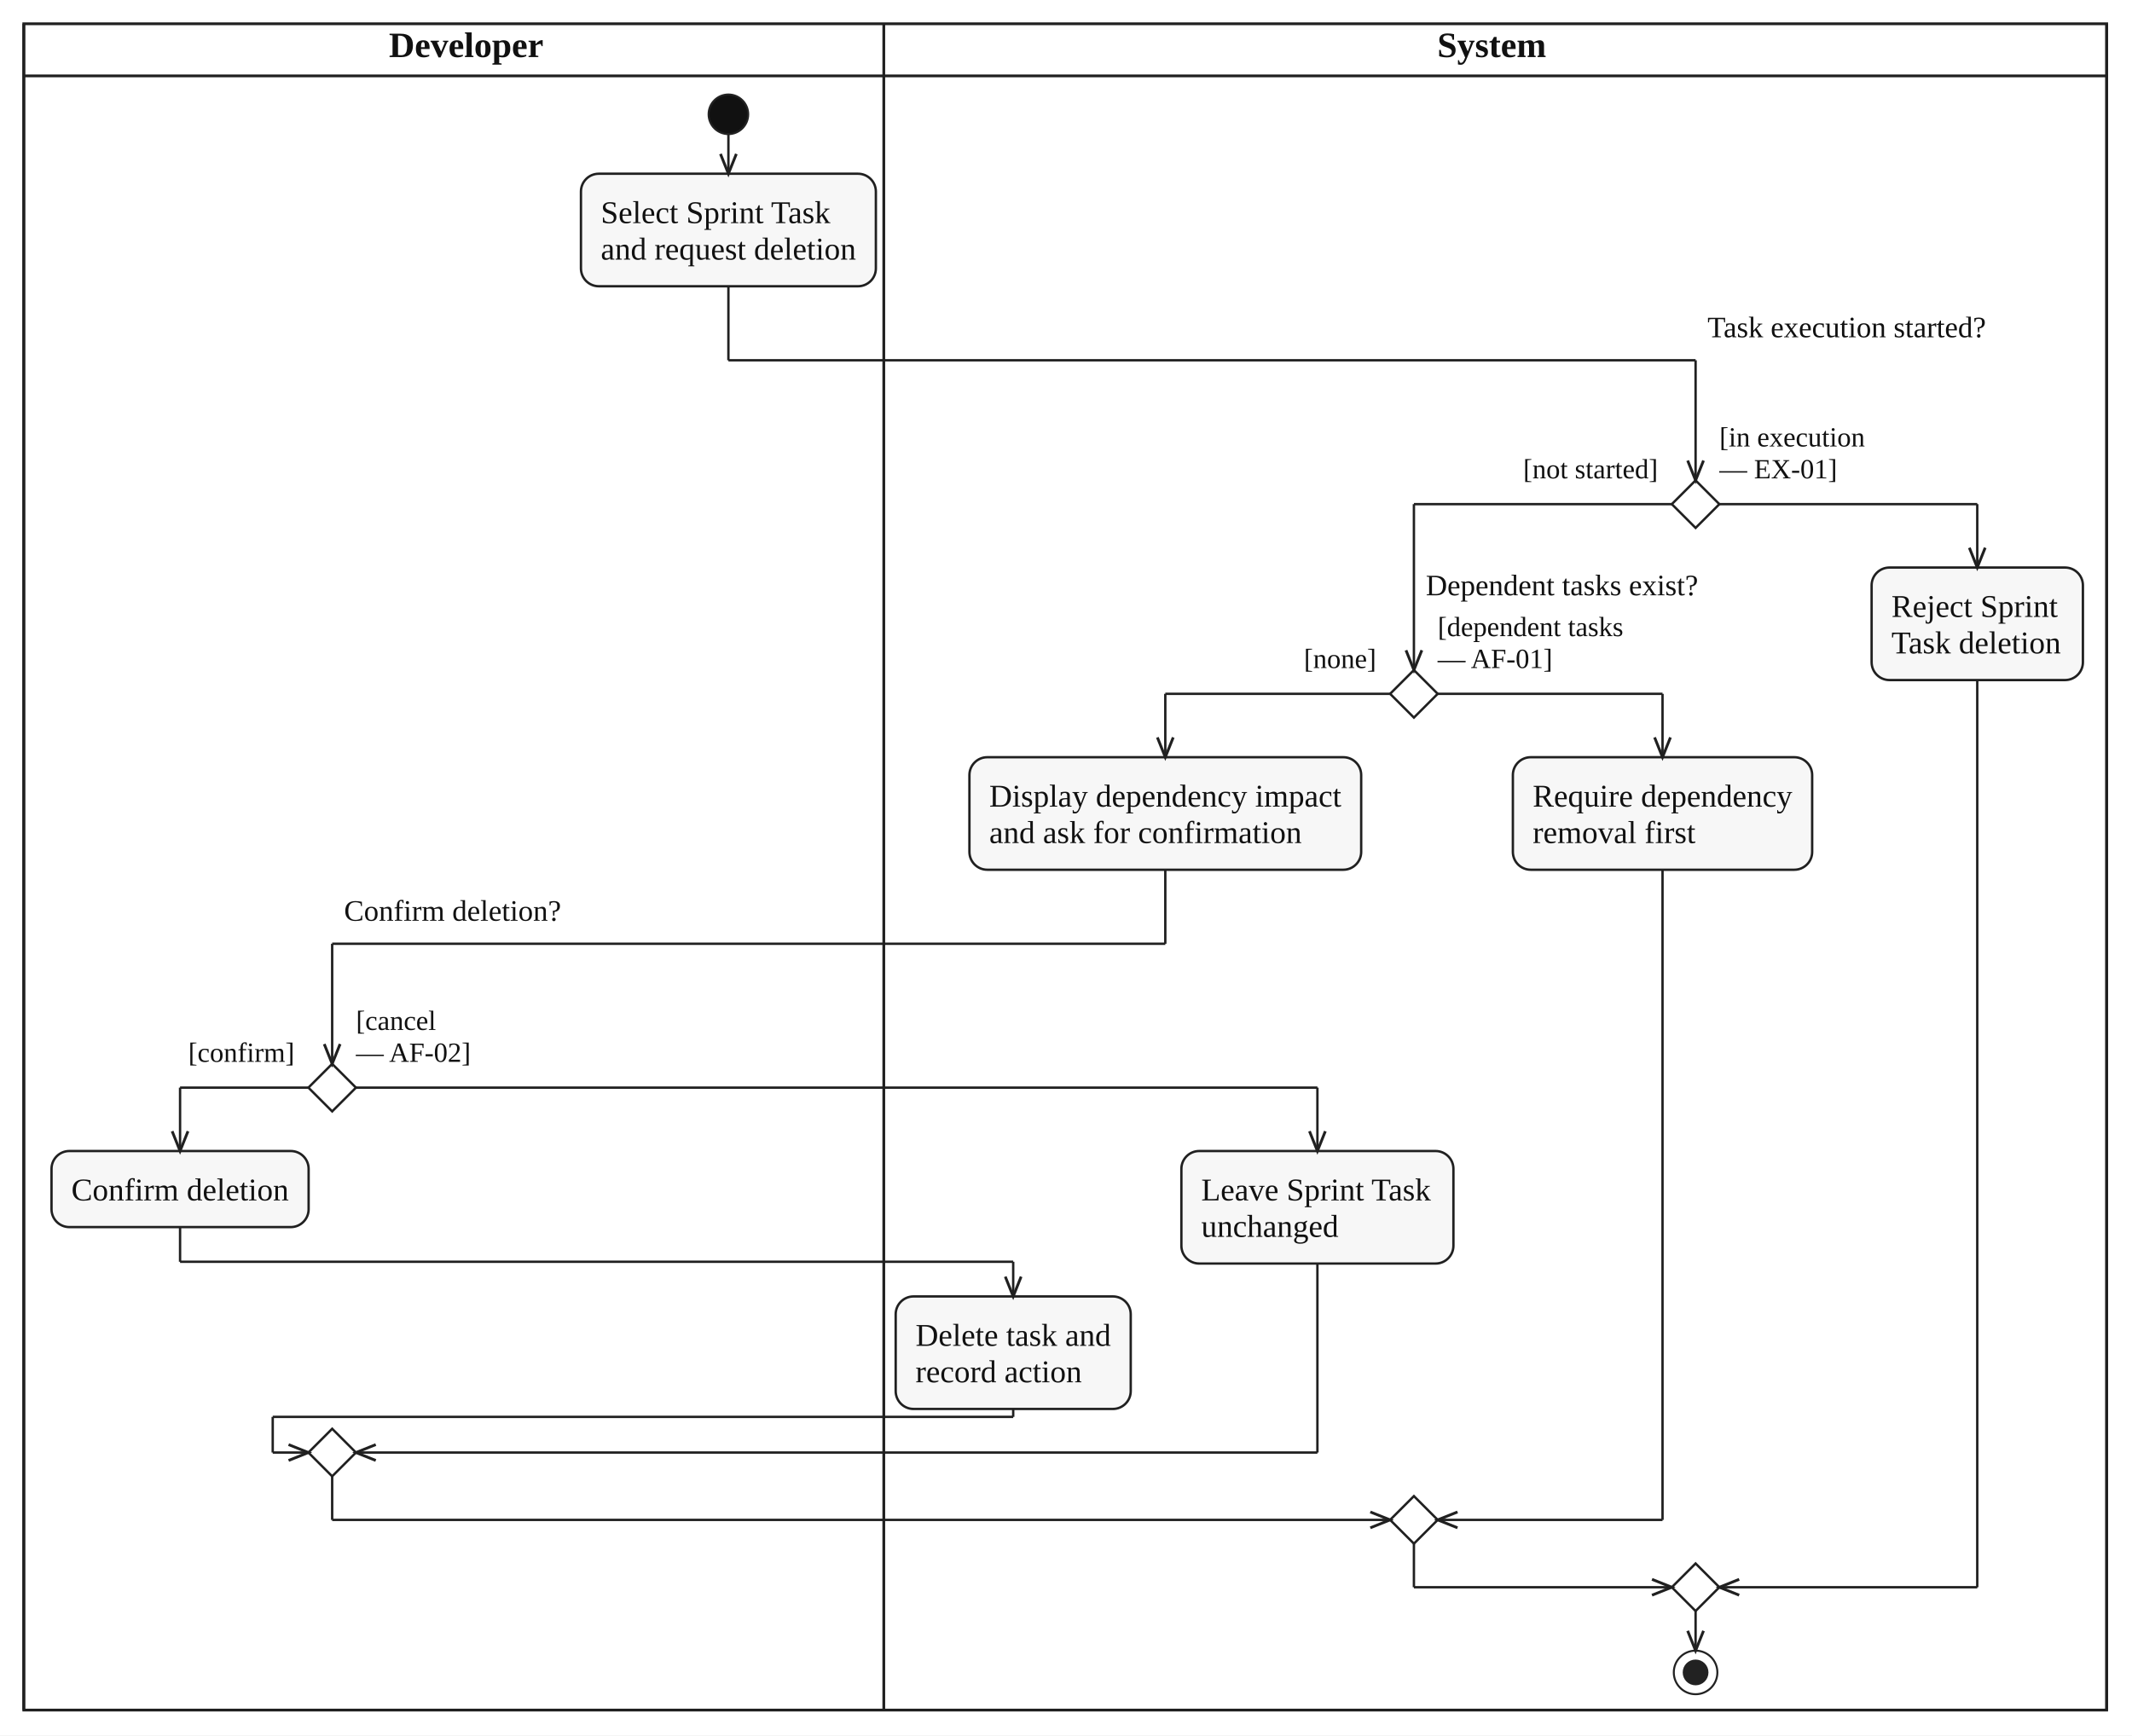
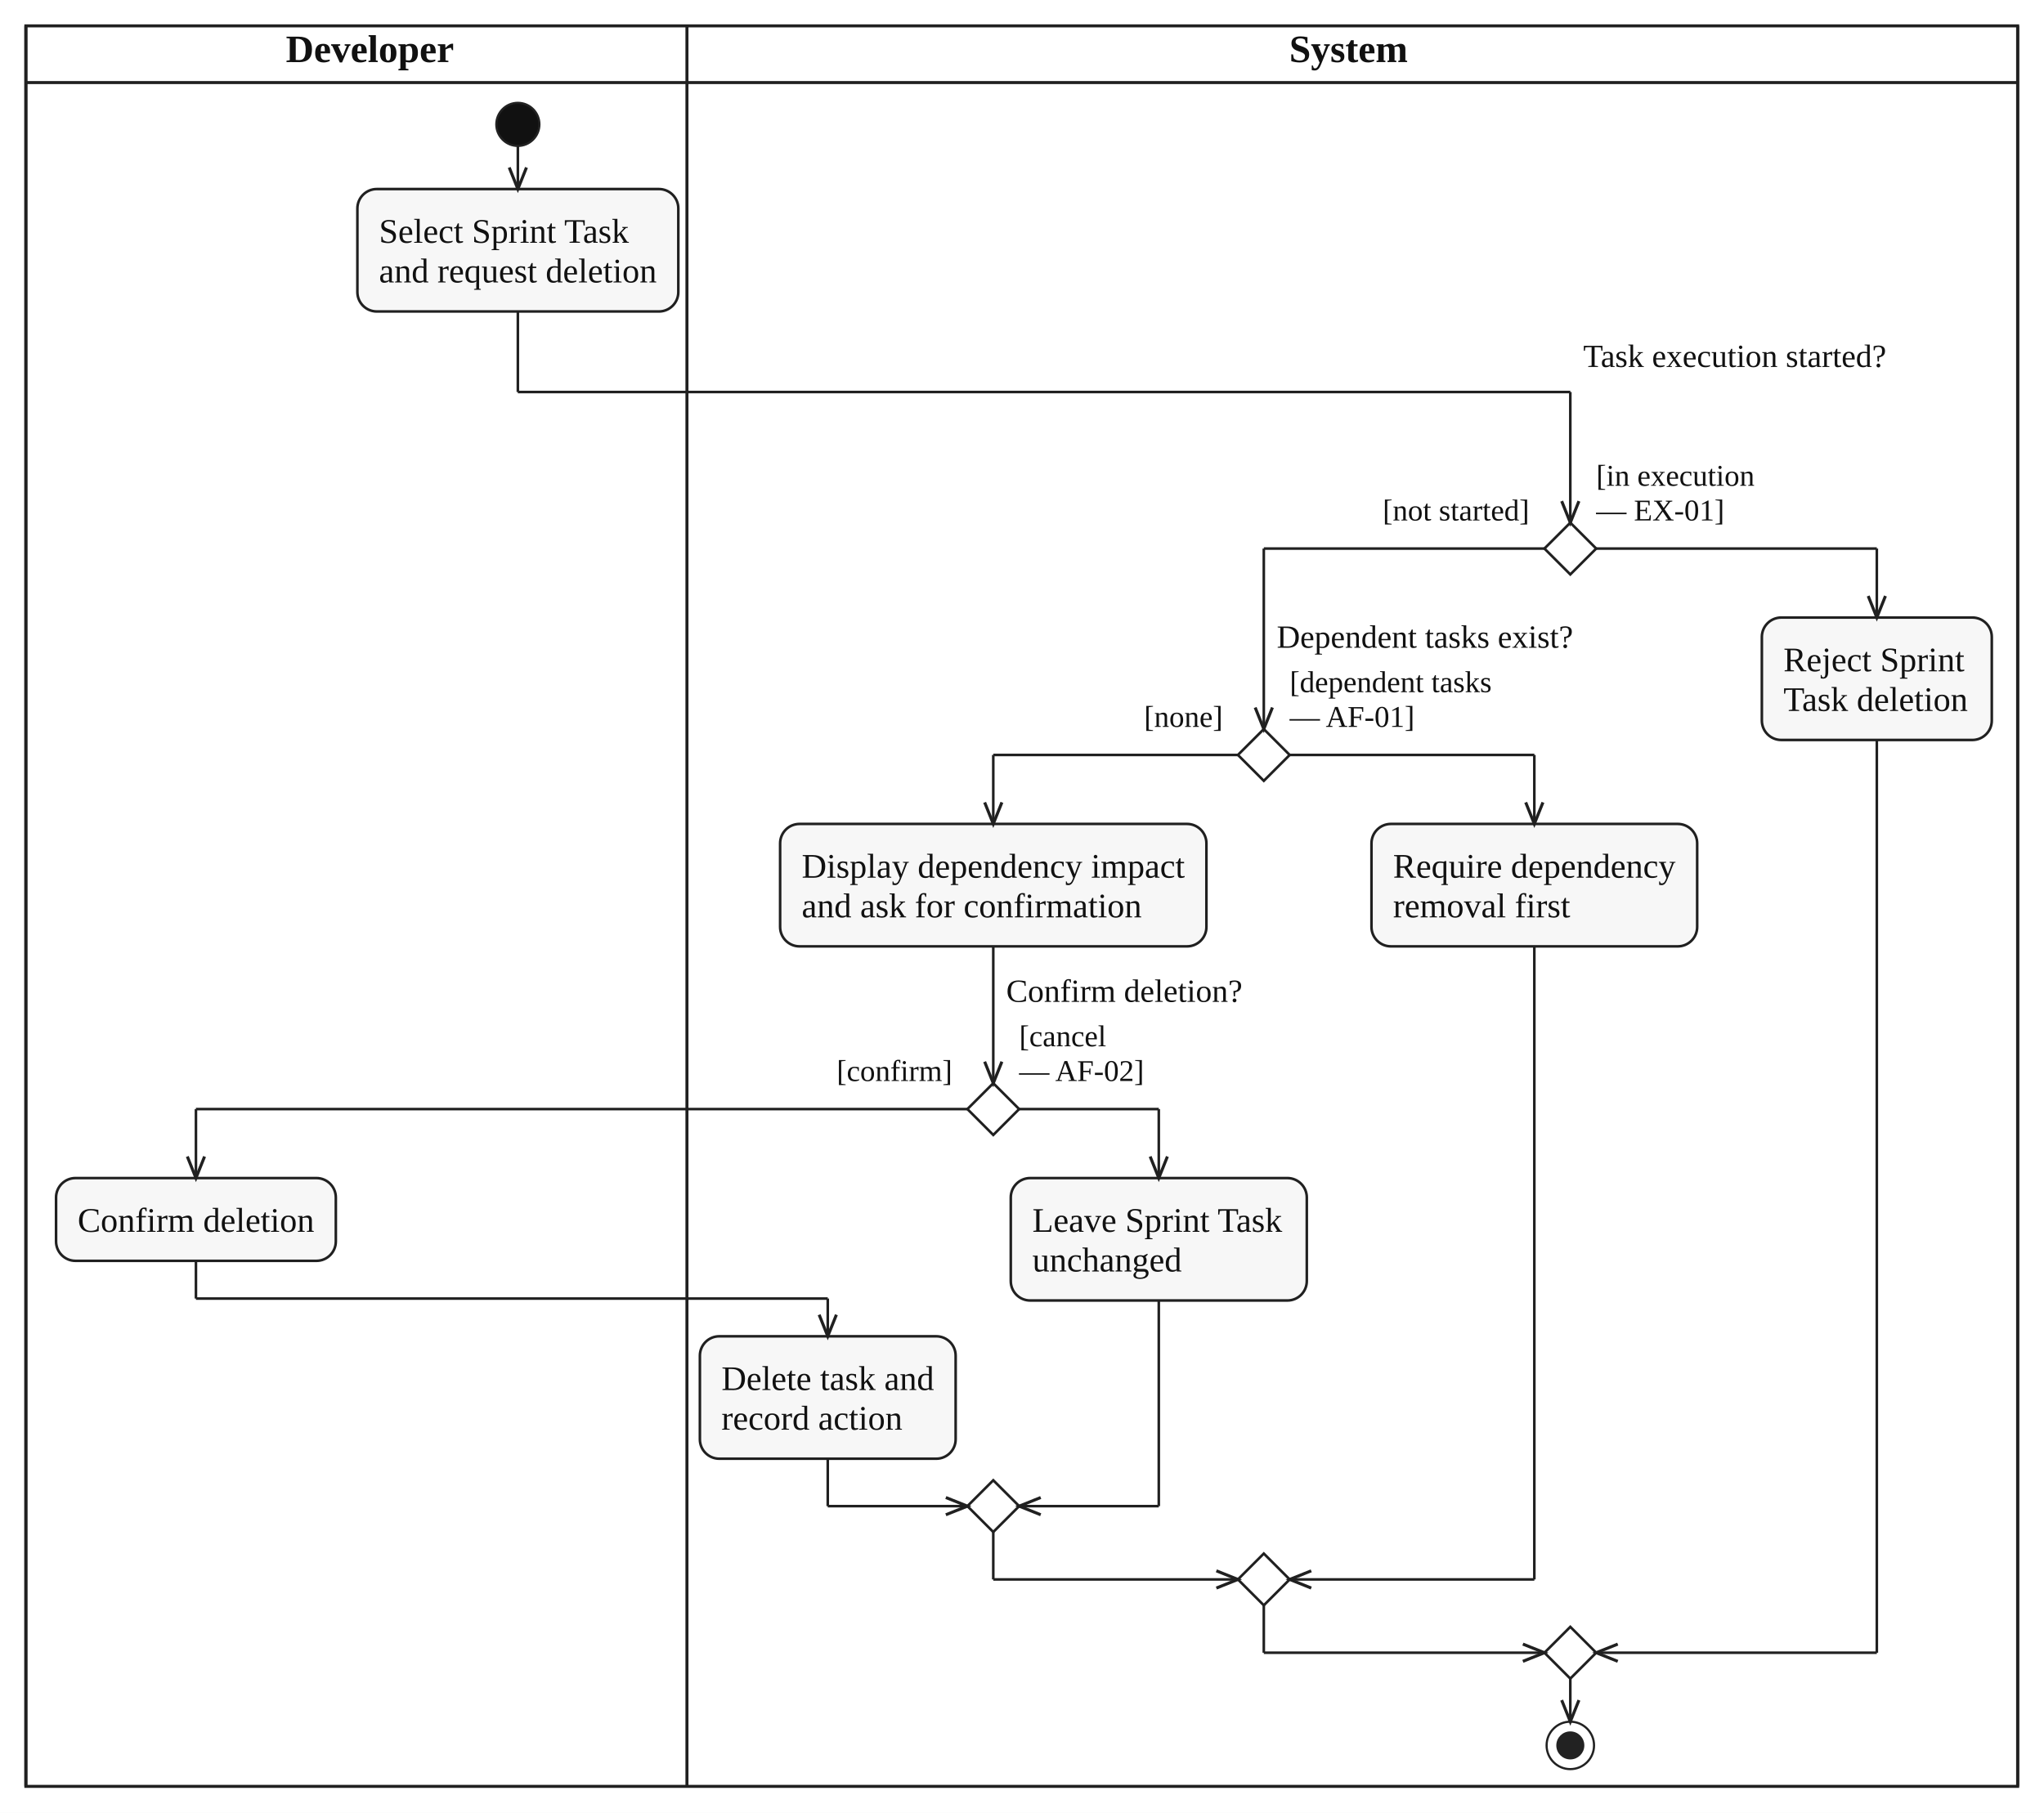
- <svg xmlns="http://www.w3.org/2000/svg" contentStyleType="text/css" height="876px" preserveAspectRatio="none" style="width:1076px;height:876px;background:#FFFFFF;" version="1.1" viewBox="-5 0.394 1076 876" width="1076px" zoomAndPan="magnify" data-pres-formatted="1">
-   <rect id="pres-background" x="-5" y="0.394" width="1076" height="876" fill="#FFFFFF" stroke="none" />
+ <svg xmlns="http://www.w3.org/2000/svg" contentStyleType="text/css" height="841px" preserveAspectRatio="none" style="width:948px;height:841px;background:#FFFFFF;" version="1.1" viewBox="-5 0.394 948 841" width="948px" zoomAndPan="magnify" data-pres-formatted="1">
+   <rect id="pres-background" x="-5" y="0.394" width="948" height="841" fill="#FFFFFF" stroke="none" />
  <defs />
  <g>
-     <rect fill="#FFFFFF" height="30.698" style="stroke:#FFFFFF;stroke-width:1.0;" width="1036.476" x="15" y="12.394" />
-     <ellipse cx="362.62" cy="58.092" fill="#111111" rx="10" ry="10" style="stroke:#222222;stroke-width:1.0;" />
-     <rect fill="#F7F7F7" height="56.797" rx="9" ry="9" style="stroke:#202020;stroke-width:1.2;" width="148.844" x="288.198" y="88.092" />
-     <text fill="#111111" font-family="Times New Roman" font-size="16" lengthAdjust="spacing" textLength="117.312" x="298.198" y="113.029">Select Sprint Task</text>
-     <text fill="#111111" font-family="Times New Roman" font-size="16" lengthAdjust="spacing" textLength="128.844" x="298.198" y="131.428">and request deletion</text>
-     <polygon fill="#FFFFFF" points="162.643,537.406,174.643,549.406,162.643,561.406,150.643,549.406,162.643,537.406" style="stroke:#202020;stroke-width:1.2;" />
-     <text fill="#111111" font-family="Times New Roman" font-size="15" lengthAdjust="spacing" textLength="109.556" x="168.643" y="465.167">Confirm deletion?</text>
-     <text fill="#111111" font-family="Times New Roman" font-size="15" lengthAdjust="spacing" textLength="3.75" x="168.643" y="482.416"> </text>
-     <text fill="#111111" font-family="Times New Roman" font-size="15" lengthAdjust="spacing" textLength="3.75" x="168.643" y="499.664"> </text>
-     <text fill="#111111" font-family="Times New Roman" font-size="15" lengthAdjust="spacing" textLength="3.75" x="168.643" y="516.913"> </text>
-     <text fill="#111111" font-family="Times New Roman" font-size="15" lengthAdjust="spacing" textLength="3.75" x="168.643" y="534.161"> </text>
-     <text fill="#111111" font-family="Times New Roman" font-size="14" lengthAdjust="spacing" textLength="60.642" x="90.001" y="536.377">[confirm]  </text>
-     <text fill="#111111" font-family="Times New Roman" font-size="6" lengthAdjust="spacing" textLength="1.5" x="90.001" y="545.007"> </text>
-     <text fill="#111111" font-family="Times New Roman" font-size="14" lengthAdjust="spacing" textLength="47.407" x="174.643" y="520.279">  [cancel</text>
-     <text fill="#111111" font-family="Times New Roman" font-size="14" lengthAdjust="spacing" textLength="65.721" x="174.643" y="536.377">  — AF-02]</text>
-     <text fill="#111111" font-family="Times New Roman" font-size="6" lengthAdjust="spacing" textLength="1.5" x="174.643" y="545.007"> </text>
-     <rect fill="#F7F7F7" height="38.398" rx="9" ry="9" style="stroke:#202020;stroke-width:1.2;" width="129.758" x="21" y="581.406" />
-     <text fill="#111111" font-family="Times New Roman" font-size="16" lengthAdjust="spacing" textLength="109.758" x="31" y="606.343">Confirm deletion</text>
-     <polygon fill="#FFFFFF" points="162.643,721.601,174.643,733.601,162.643,745.601,150.643,733.601,162.643,721.601" style="stroke:#202020;stroke-width:1.2;" />
-     <line style="stroke:#202020;stroke-width:1.4;" x1="7" x2="7" y1="12.394" y2="863.601" />
-     <polygon fill="#FFFFFF" points="850.747,242.876,862.747,254.876,850.747,266.876,838.747,254.876,850.747,242.876" style="stroke:#202020;stroke-width:1.2;" />
-     <text fill="#111111" font-family="Times New Roman" font-size="15" lengthAdjust="spacing" textLength="141.606" x="856.747" y="170.637">Task execution started?</text>
-     <text fill="#111111" font-family="Times New Roman" font-size="15" lengthAdjust="spacing" textLength="3.75" x="856.747" y="187.886"> </text>
-     <text fill="#111111" font-family="Times New Roman" font-size="15" lengthAdjust="spacing" textLength="3.75" x="856.747" y="205.134"> </text>
-     <text fill="#111111" font-family="Times New Roman" font-size="15" lengthAdjust="spacing" textLength="3.75" x="856.747" y="222.383"> </text>
-     <text fill="#111111" font-family="Times New Roman" font-size="15" lengthAdjust="spacing" textLength="3.75" x="856.747" y="239.631"> </text>
-     <text fill="#111111" font-family="Times New Roman" font-size="14" lengthAdjust="spacing" textLength="75.031" x="763.715" y="241.848">[not started]  </text>
-     <text fill="#111111" font-family="Times New Roman" font-size="6" lengthAdjust="spacing" textLength="1.5" x="763.715" y="250.477"> </text>
-     <text fill="#111111" font-family="Times New Roman" font-size="14" lengthAdjust="spacing" textLength="80.473" x="862.747" y="225.749">  [in execution</text>
-     <text fill="#111111" font-family="Times New Roman" font-size="14" lengthAdjust="spacing" textLength="66.486" x="862.747" y="241.848">  — EX-01]</text>
-     <text fill="#111111" font-family="Times New Roman" font-size="6" lengthAdjust="spacing" textLength="1.5" x="862.747" y="250.477"> </text>
-     <polygon fill="#FFFFFF" points="708.588,338.622,720.588,350.622,708.588,362.622,696.588,350.622,708.588,338.622" style="stroke:#202020;stroke-width:1.2;" />
-     <text fill="#111111" font-family="Times New Roman" font-size="15" lengthAdjust="spacing" textLength="137.461" x="714.588" y="300.88">Dependent tasks exist?</text>
-     <text fill="#111111" font-family="Times New Roman" font-size="15" lengthAdjust="spacing" textLength="3.75" x="714.588" y="318.128"> </text>
-     <text fill="#111111" font-family="Times New Roman" font-size="15" lengthAdjust="spacing" textLength="3.75" x="714.588" y="335.377"> </text>
-     <text fill="#111111" font-family="Times New Roman" font-size="14" lengthAdjust="spacing" textLength="43.538" x="653.05" y="337.593">[none]  </text>
-     <text fill="#111111" font-family="Times New Roman" font-size="6" lengthAdjust="spacing" textLength="1.5" x="653.05" y="346.223"> </text>
-     <text fill="#111111" font-family="Times New Roman" font-size="14" lengthAdjust="spacing" textLength="100.693" x="720.588" y="321.495">  [dependent tasks</text>
-     <text fill="#111111" font-family="Times New Roman" font-size="14" lengthAdjust="spacing" textLength="65.721" x="720.588" y="337.593">  — AF-01]</text>
-     <text fill="#111111" font-family="Times New Roman" font-size="6" lengthAdjust="spacing" textLength="1.5" x="720.588" y="346.223"> </text>
-     <rect fill="#F7F7F7" height="56.797" rx="9" ry="9" style="stroke:#202020;stroke-width:1.2;" width="197.719" x="484.259" y="382.622" />
-     <text fill="#111111" font-family="Times New Roman" font-size="16" lengthAdjust="spacing" textLength="177.719" x="494.259" y="407.559">Display dependency impact</text>
-     <text fill="#111111" font-family="Times New Roman" font-size="16" lengthAdjust="spacing" textLength="157.727" x="494.259" y="425.957">and ask for confirmation</text>
-     <rect fill="#F7F7F7" height="56.797" rx="9" ry="9" style="stroke:#202020;stroke-width:1.2;" width="118.625" x="447.042" y="654.804" />
-     <text fill="#111111" font-family="Times New Roman" font-size="16" lengthAdjust="spacing" textLength="98.625" x="457.042" y="679.742">Delete task and</text>
-     <text fill="#111111" font-family="Times New Roman" font-size="16" lengthAdjust="spacing" textLength="83.953" x="457.042" y="698.14">record action</text>
-     <rect fill="#F7F7F7" height="56.797" rx="9" ry="9" style="stroke:#202020;stroke-width:1.2;" width="137.297" x="591.233" y="581.406" />
-     <text fill="#111111" font-family="Times New Roman" font-size="16" lengthAdjust="spacing" textLength="117.297" x="601.233" y="606.343">Leave Sprint Task</text>
-     <text fill="#111111" font-family="Times New Roman" font-size="16" lengthAdjust="spacing" textLength="69.305" x="601.233" y="624.742">unchanged</text>
-     <rect fill="#F7F7F7" height="56.797" rx="9" ry="9" style="stroke:#202020;stroke-width:1.2;" width="151.055" x="758.53" y="382.622" />
-     <text fill="#111111" font-family="Times New Roman" font-size="16" lengthAdjust="spacing" textLength="131.055" x="768.53" y="407.559">Require dependency</text>
-     <text fill="#111111" font-family="Times New Roman" font-size="16" lengthAdjust="spacing" textLength="82.195" x="768.53" y="425.957">removal first</text>
-     <polygon fill="#FFFFFF" points="708.588,755.601,720.588,767.601,708.588,779.601,696.588,767.601,708.588,755.601" style="stroke:#202020;stroke-width:1.2;" />
-     <rect fill="#F7F7F7" height="56.797" rx="9" ry="9" style="stroke:#202020;stroke-width:1.2;" width="106.641" x="939.585" y="286.876" />
-     <text fill="#111111" font-family="Times New Roman" font-size="16" lengthAdjust="spacing" textLength="83.984" x="949.585" y="311.813">Reject Sprint</text>
-     <text fill="#111111" font-family="Times New Roman" font-size="16" lengthAdjust="spacing" textLength="86.641" x="949.585" y="330.212">Task deletion</text>
-     <polygon fill="#FFFFFF" points="850.747,789.601,862.747,801.601,850.747,813.601,838.747,801.601,850.747,789.601" style="stroke:#202020;stroke-width:1.2;" />
-     <ellipse cx="850.747" cy="844.601" fill="none" rx="11" ry="11" style="stroke:#222222;stroke-width:1.0;" />
-     <ellipse cx="850.747" cy="844.601" fill="#222222" rx="6" ry="6" style="stroke:#222222;stroke-width:1.0;" />
-     <line style="stroke:#202020;stroke-width:1.4;" x1="441.042" x2="441.042" y1="12.394" y2="863.601" />
-     <line style="stroke:#202020;stroke-width:1.4;" x1="1058.226" x2="1058.226" y1="12.394" y2="863.601" />
-     <line style="stroke:#202020;stroke-width:1.2;" x1="362.62" x2="362.62" y1="68.092" y2="88.092" />
-     <polyline points="358.62,78.092 362.62,88.092 366.62,78.092" fill="none" stroke="#202020" stroke-width="1.4" stroke-linejoin="miter" stroke-linecap="butt" class="open-arrowhead" />
-     <line style="stroke:#202020;stroke-width:1.2;" x1="150.643" x2="85.879" y1="549.406" y2="549.406" />
-     <line style="stroke:#202020;stroke-width:1.2;" x1="85.879" x2="85.879" y1="549.406" y2="581.406" />
-     <polyline points="81.879,571.406 85.879,581.406 89.879,571.406" fill="none" stroke="#202020" stroke-width="1.4" stroke-linejoin="miter" stroke-linecap="butt" class="open-arrowhead" />
-     <line style="stroke:#202020;stroke-width:1.2;" x1="696.588" x2="583.118" y1="350.622" y2="350.622" />
-     <line style="stroke:#202020;stroke-width:1.2;" x1="583.118" x2="583.118" y1="350.622" y2="382.622" />
-     <polyline points="579.118,372.622 583.118,382.622 587.118,372.622" fill="none" stroke="#202020" stroke-width="1.4" stroke-linejoin="miter" stroke-linecap="butt" class="open-arrowhead" />
-     <line style="stroke:#202020;stroke-width:1.2;" x1="720.588" x2="834.058" y1="350.622" y2="350.622" />
-     <line style="stroke:#202020;stroke-width:1.2;" x1="834.058" x2="834.058" y1="350.622" y2="382.622" />
-     <polyline points="830.058,372.622 834.058,382.622 838.058,372.622" fill="none" stroke="#202020" stroke-width="1.4" stroke-linejoin="miter" stroke-linecap="butt" class="open-arrowhead" />
-     <line style="stroke:#202020;stroke-width:1.2;" x1="834.058" x2="834.058" y1="439.418" y2="767.601" />
-     <line style="stroke:#202020;stroke-width:1.2;" x1="834.058" x2="720.588" y1="767.601" y2="767.601" />
-     <polyline points="730.588,763.601 720.588,767.601 730.588,771.601" fill="none" stroke="#202020" stroke-width="1.4" stroke-linejoin="miter" stroke-linecap="butt" class="open-arrowhead" />
-     <line style="stroke:#202020;stroke-width:1.2;" x1="838.747" x2="708.588" y1="254.876" y2="254.876" />
-     <line style="stroke:#202020;stroke-width:1.2;" x1="708.588" x2="708.588" y1="254.876" y2="338.622" />
-     <polyline points="704.588,328.622 708.588,338.622 712.588,328.622" fill="none" stroke="#202020" stroke-width="1.4" stroke-linejoin="miter" stroke-linecap="butt" class="open-arrowhead" />
-     <line style="stroke:#202020;stroke-width:1.2;" x1="862.747" x2="992.905" y1="254.876" y2="254.876" />
-     <line style="stroke:#202020;stroke-width:1.2;" x1="992.905" x2="992.905" y1="254.876" y2="286.876" />
-     <polyline points="988.905,276.876 992.905,286.876 996.905,276.876" fill="none" stroke="#202020" stroke-width="1.4" stroke-linejoin="miter" stroke-linecap="butt" class="open-arrowhead" />
-     <line style="stroke:#202020;stroke-width:1.2;" x1="708.588" x2="708.588" y1="779.601" y2="801.601" />
-     <line style="stroke:#202020;stroke-width:1.2;" x1="708.588" x2="838.747" y1="801.601" y2="801.601" />
-     <polyline points="828.747,797.601 838.747,801.601 828.747,805.601" fill="none" stroke="#202020" stroke-width="1.4" stroke-linejoin="miter" stroke-linecap="butt" class="open-arrowhead" />
-     <line style="stroke:#202020;stroke-width:1.2;" x1="992.905" x2="992.905" y1="343.673" y2="801.601" />
-     <line style="stroke:#202020;stroke-width:1.2;" x1="992.905" x2="862.747" y1="801.601" y2="801.601" />
-     <polyline points="872.747,797.601 862.747,801.601 872.747,805.601" fill="none" stroke="#202020" stroke-width="1.4" stroke-linejoin="miter" stroke-linecap="butt" class="open-arrowhead" />
-     <line style="stroke:#202020;stroke-width:1.2;" x1="850.747" x2="850.747" y1="813.601" y2="833.601" />
-     <polyline points="846.747,823.601 850.747,833.601 854.747,823.601" fill="none" stroke="#202020" stroke-width="1.4" stroke-linejoin="miter" stroke-linecap="butt" class="open-arrowhead" />
-     <line style="stroke:#202020;stroke-width:1.2;" x1="85.879" x2="85.879" y1="619.804" y2="637.304" />
-     <line style="stroke:#202020;stroke-width:1.2;" x1="85.879" x2="506.354" y1="637.304" y2="637.304" />
-     <line style="stroke:#202020;stroke-width:1.2;" x1="506.354" x2="506.354" y1="637.304" y2="654.804" />
-     <polyline points="502.354,644.804 506.354,654.804 510.354,644.804" fill="none" stroke="#202020" stroke-width="1.4" stroke-linejoin="miter" stroke-linecap="butt" class="open-arrowhead" />
-     <line style="stroke:#202020;stroke-width:1.2;" x1="174.643" x2="659.882" y1="549.406" y2="549.406" />
-     <line style="stroke:#202020;stroke-width:1.2;" x1="659.882" x2="659.882" y1="549.406" y2="581.406" />
-     <polyline points="655.882,571.406 659.882,581.406 663.882,571.406" fill="none" stroke="#202020" stroke-width="1.4" stroke-linejoin="miter" stroke-linecap="butt" class="open-arrowhead" />
-     <line style="stroke:#202020;stroke-width:1.2;" x1="506.354" x2="506.354" y1="711.601" y2="715.601" />
-     <line style="stroke:#202020;stroke-width:1.2;" x1="506.354" x2="132.643" y1="715.601" y2="715.601" />
-     <line style="stroke:#202020;stroke-width:1.2;" x1="132.643" x2="132.643" y1="715.601" y2="733.601" />
-     <line style="stroke:#202020;stroke-width:1.2;" x1="132.643" x2="150.643" y1="733.601" y2="733.601" />
-     <polyline points="140.643,729.601 150.643,733.601 140.643,737.601" fill="none" stroke="#202020" stroke-width="1.4" stroke-linejoin="miter" stroke-linecap="butt" class="open-arrowhead" />
-     <line style="stroke:#202020;stroke-width:1.2;" x1="659.882" x2="659.882" y1="638.203" y2="733.601" />
-     <line style="stroke:#202020;stroke-width:1.2;" x1="659.882" x2="174.643" y1="733.601" y2="733.601" />
-     <polyline points="184.643,729.601 174.643,733.601 184.643,737.601" fill="none" stroke="#202020" stroke-width="1.4" stroke-linejoin="miter" stroke-linecap="butt" class="open-arrowhead" />
-     <line style="stroke:#202020;stroke-width:1.2;" x1="583.118" x2="583.118" y1="439.418" y2="476.784" />
-     <line style="stroke:#202020;stroke-width:1.2;" x1="583.118" x2="162.643" y1="476.784" y2="476.784" />
-     <line style="stroke:#202020;stroke-width:1.2;" x1="162.643" x2="162.643" y1="476.784" y2="537.406" />
-     <polyline points="158.643,527.406 162.643,537.406 166.643,527.406" fill="none" stroke="#202020" stroke-width="1.4" stroke-linejoin="miter" stroke-linecap="butt" class="open-arrowhead" />
-     <line style="stroke:#202020;stroke-width:1.2;" x1="162.643" x2="162.643" y1="745.601" y2="767.601" />
-     <line style="stroke:#202020;stroke-width:1.2;" x1="162.643" x2="696.588" y1="767.601" y2="767.601" />
-     <polyline points="686.588,763.601 696.588,767.601 686.588,771.601" fill="none" stroke="#202020" stroke-width="1.4" stroke-linejoin="miter" stroke-linecap="butt" class="open-arrowhead" />
-     <line style="stroke:#202020;stroke-width:1.2;" x1="362.62" x2="362.62" y1="144.889" y2="182.255" />
-     <line style="stroke:#202020;stroke-width:1.2;" x1="362.62" x2="850.747" y1="182.255" y2="182.255" />
-     <line style="stroke:#202020;stroke-width:1.2;" x1="850.747" x2="850.747" y1="182.255" y2="242.876" />
-     <polyline points="846.747,232.876 850.747,242.876 854.747,232.876" fill="none" stroke="#202020" stroke-width="1.4" stroke-linejoin="miter" stroke-linecap="butt" class="open-arrowhead" />
-     <text fill="#111111" font-family="Times New Roman" font-size="18" font-weight="bold" lengthAdjust="spacing" textLength="77.968" x="191.287" y="29.198">Developer</text>
-     <text fill="#111111" font-family="Times New Roman" font-size="7" font-weight="bold" lengthAdjust="spacing" textLength="1.75" x="186.787" y="39.627"> </text>
-     <text fill="#111111" font-family="Times New Roman" font-size="18" font-weight="bold" lengthAdjust="spacing" textLength="54.993" x="720.387" y="29.198">System</text>
-     <text fill="#111111" font-family="Times New Roman" font-size="7" font-weight="bold" lengthAdjust="spacing" textLength="1.75" x="715.887" y="39.627"> </text>
+     <rect fill="#FFFFFF" height="30.698" style="stroke:#FFFFFF;stroke-width:1.0;" width="909.035" x="15" y="12.394" />
+     <ellipse cx="235.18" cy="58.092" fill="#111111" rx="10" ry="10" style="stroke:#222222;stroke-width:1.0;" />
+     <rect fill="#F7F7F7" height="56.797" rx="9" ry="9" style="stroke:#202020;stroke-width:1.2;" width="148.844" x="160.758" y="88.092" />
+     <text fill="#111111" font-family="Times New Roman" font-size="16" lengthAdjust="spacing" textLength="117.312" x="170.758" y="113.029">Select Sprint Task</text>
+     <text fill="#111111" font-family="Times New Roman" font-size="16" lengthAdjust="spacing" textLength="128.844" x="170.758" y="131.428">and request deletion</text>
+     <rect fill="#F7F7F7" height="38.398" rx="9" ry="9" style="stroke:#202020;stroke-width:1.2;" width="129.758" x="21" y="546.909" />
+     <text fill="#111111" font-family="Times New Roman" font-size="16" lengthAdjust="spacing" textLength="109.758" x="31" y="571.846">Confirm deletion</text>
+     <line style="stroke:#202020;stroke-width:1.4;" x1="7" x2="7" y1="12.394" y2="829.104" />
+     <polygon fill="#FFFFFF" points="723.306,242.876,735.306,254.876,723.306,266.876,711.306,254.876,723.306,242.876" style="stroke:#202020;stroke-width:1.2;" />
+     <text fill="#111111" font-family="Times New Roman" font-size="15" lengthAdjust="spacing" textLength="141.606" x="729.306" y="170.637">Task execution started?</text>
+     <text fill="#111111" font-family="Times New Roman" font-size="15" lengthAdjust="spacing" textLength="3.75" x="729.306" y="187.886"> </text>
+     <text fill="#111111" font-family="Times New Roman" font-size="15" lengthAdjust="spacing" textLength="3.75" x="729.306" y="205.134"> </text>
+     <text fill="#111111" font-family="Times New Roman" font-size="15" lengthAdjust="spacing" textLength="3.75" x="729.306" y="222.383"> </text>
+     <text fill="#111111" font-family="Times New Roman" font-size="15" lengthAdjust="spacing" textLength="3.75" x="729.306" y="239.631"> </text>
+     <text fill="#111111" font-family="Times New Roman" font-size="14" lengthAdjust="spacing" textLength="75.031" x="636.275" y="241.848">[not started]  </text>
+     <text fill="#111111" font-family="Times New Roman" font-size="6" lengthAdjust="spacing" textLength="1.5" x="636.275" y="250.477"> </text>
+     <text fill="#111111" font-family="Times New Roman" font-size="14" lengthAdjust="spacing" textLength="80.473" x="735.306" y="225.749">  [in execution</text>
+     <text fill="#111111" font-family="Times New Roman" font-size="14" lengthAdjust="spacing" textLength="66.486" x="735.306" y="241.848">  — EX-01]</text>
+     <text fill="#111111" font-family="Times New Roman" font-size="6" lengthAdjust="spacing" textLength="1.5" x="735.306" y="250.477"> </text>
+     <polygon fill="#FFFFFF" points="581.148,338.622,593.148,350.622,581.148,362.622,569.148,350.622,581.148,338.622" style="stroke:#202020;stroke-width:1.2;" />
+     <text fill="#111111" font-family="Times New Roman" font-size="15" lengthAdjust="spacing" textLength="137.461" x="587.148" y="300.88">Dependent tasks exist?</text>
+     <text fill="#111111" font-family="Times New Roman" font-size="15" lengthAdjust="spacing" textLength="3.75" x="587.148" y="318.128"> </text>
+     <text fill="#111111" font-family="Times New Roman" font-size="15" lengthAdjust="spacing" textLength="3.75" x="587.148" y="335.377"> </text>
+     <text fill="#111111" font-family="Times New Roman" font-size="14" lengthAdjust="spacing" textLength="43.538" x="525.609" y="337.593">[none]  </text>
+     <text fill="#111111" font-family="Times New Roman" font-size="6" lengthAdjust="spacing" textLength="1.5" x="525.609" y="346.223"> </text>
+     <text fill="#111111" font-family="Times New Roman" font-size="14" lengthAdjust="spacing" textLength="100.693" x="593.148" y="321.495">  [dependent tasks</text>
+     <text fill="#111111" font-family="Times New Roman" font-size="14" lengthAdjust="spacing" textLength="65.721" x="593.148" y="337.593">  — AF-01]</text>
+     <text fill="#111111" font-family="Times New Roman" font-size="6" lengthAdjust="spacing" textLength="1.5" x="593.148" y="346.223"> </text>
+     <rect fill="#F7F7F7" height="56.797" rx="9" ry="9" style="stroke:#202020;stroke-width:1.2;" width="197.719" x="356.818" y="382.622" />
+     <text fill="#111111" font-family="Times New Roman" font-size="16" lengthAdjust="spacing" textLength="177.719" x="366.818" y="407.559">Display dependency impact</text>
+     <text fill="#111111" font-family="Times New Roman" font-size="16" lengthAdjust="spacing" textLength="157.727" x="366.818" y="425.957">and ask for confirmation</text>
+     <polygon fill="#FFFFFF" points="455.678,502.909,467.678,514.909,455.678,526.909,443.678,514.909,455.678,502.909" style="stroke:#202020;stroke-width:1.2;" />
+     <text fill="#111111" font-family="Times New Roman" font-size="15" lengthAdjust="spacing" textLength="109.556" x="461.678" y="465.167">Confirm deletion?</text>
+     <text fill="#111111" font-family="Times New Roman" font-size="15" lengthAdjust="spacing" textLength="3.75" x="461.678" y="482.416"> </text>
+     <text fill="#111111" font-family="Times New Roman" font-size="15" lengthAdjust="spacing" textLength="3.75" x="461.678" y="499.664"> </text>
+     <text fill="#111111" font-family="Times New Roman" font-size="14" lengthAdjust="spacing" textLength="60.642" x="383.036" y="501.88">[confirm]  </text>
+     <text fill="#111111" font-family="Times New Roman" font-size="6" lengthAdjust="spacing" textLength="1.5" x="383.036" y="510.51"> </text>
+     <text fill="#111111" font-family="Times New Roman" font-size="14" lengthAdjust="spacing" textLength="47.407" x="467.678" y="485.782">  [cancel</text>
+     <text fill="#111111" font-family="Times New Roman" font-size="14" lengthAdjust="spacing" textLength="65.721" x="467.678" y="501.88">  — AF-02]</text>
+     <text fill="#111111" font-family="Times New Roman" font-size="6" lengthAdjust="spacing" textLength="1.5" x="467.678" y="510.51"> </text>
+     <rect fill="#F7F7F7" height="56.797" rx="9" ry="9" style="stroke:#202020;stroke-width:1.2;" width="118.625" x="319.602" y="620.307" />
+     <text fill="#111111" font-family="Times New Roman" font-size="16" lengthAdjust="spacing" textLength="98.625" x="329.602" y="645.245">Delete task and</text>
+     <text fill="#111111" font-family="Times New Roman" font-size="16" lengthAdjust="spacing" textLength="83.953" x="329.602" y="663.643">record action</text>
+     <rect fill="#F7F7F7" height="56.797" rx="9" ry="9" style="stroke:#202020;stroke-width:1.2;" width="137.297" x="463.793" y="546.909" />
+     <text fill="#111111" font-family="Times New Roman" font-size="16" lengthAdjust="spacing" textLength="117.297" x="473.793" y="571.846">Leave Sprint Task</text>
+     <text fill="#111111" font-family="Times New Roman" font-size="16" lengthAdjust="spacing" textLength="69.305" x="473.793" y="590.245">unchanged</text>
+     <polygon fill="#FFFFFF" points="455.678,687.104,467.678,699.104,455.678,711.104,443.678,699.104,455.678,687.104" style="stroke:#202020;stroke-width:1.2;" />
+     <rect fill="#F7F7F7" height="56.797" rx="9" ry="9" style="stroke:#202020;stroke-width:1.2;" width="151.055" x="631.09" y="382.622" />
+     <text fill="#111111" font-family="Times New Roman" font-size="16" lengthAdjust="spacing" textLength="131.055" x="641.09" y="407.559">Require dependency</text>
+     <text fill="#111111" font-family="Times New Roman" font-size="16" lengthAdjust="spacing" textLength="82.195" x="641.09" y="425.957">removal first</text>
+     <polygon fill="#FFFFFF" points="581.148,721.104,593.148,733.104,581.148,745.104,569.148,733.104,581.148,721.104" style="stroke:#202020;stroke-width:1.2;" />
+     <rect fill="#F7F7F7" height="56.797" rx="9" ry="9" style="stroke:#202020;stroke-width:1.2;" width="106.641" x="812.144" y="286.876" />
+     <text fill="#111111" font-family="Times New Roman" font-size="16" lengthAdjust="spacing" textLength="83.984" x="822.144" y="311.813">Reject Sprint</text>
+     <text fill="#111111" font-family="Times New Roman" font-size="16" lengthAdjust="spacing" textLength="86.641" x="822.144" y="330.212">Task deletion</text>
+     <polygon fill="#FFFFFF" points="723.306,755.104,735.306,767.104,723.306,779.104,711.306,767.104,723.306,755.104" style="stroke:#202020;stroke-width:1.2;" />
+     <ellipse cx="723.306" cy="810.104" fill="none" rx="11" ry="11" style="stroke:#222222;stroke-width:1.0;" />
+     <ellipse cx="723.306" cy="810.104" fill="#222222" rx="6" ry="6" style="stroke:#222222;stroke-width:1.0;" />
+     <line style="stroke:#202020;stroke-width:1.4;" x1="313.602" x2="313.602" y1="12.394" y2="829.104" />
+     <line style="stroke:#202020;stroke-width:1.4;" x1="930.785" x2="930.785" y1="12.394" y2="829.104" />
+     <line style="stroke:#202020;stroke-width:1.2;" x1="235.18" x2="235.18" y1="68.092" y2="88.092" />
+     <polyline points="231.18,78.092 235.18,88.092 239.18,78.092" fill="none" stroke="#202020" stroke-width="1.4" stroke-linejoin="miter" stroke-linecap="butt" class="open-arrowhead" />
+     <line style="stroke:#202020;stroke-width:1.2;" x1="467.678" x2="532.441" y1="514.909" y2="514.909" />
+     <line style="stroke:#202020;stroke-width:1.2;" x1="532.441" x2="532.441" y1="514.909" y2="546.909" />
+     <polyline points="528.441,536.909 532.441,546.909 536.441,536.909" fill="none" stroke="#202020" stroke-width="1.4" stroke-linejoin="miter" stroke-linecap="butt" class="open-arrowhead" />
+     <line style="stroke:#202020;stroke-width:1.2;" x1="378.914" x2="378.914" y1="677.104" y2="699.104" />
+     <line style="stroke:#202020;stroke-width:1.2;" x1="378.914" x2="443.678" y1="699.104" y2="699.104" />
+     <polyline points="433.678,695.104 443.678,699.104 433.678,703.104" fill="none" stroke="#202020" stroke-width="1.4" stroke-linejoin="miter" stroke-linecap="butt" class="open-arrowhead" />
+     <line style="stroke:#202020;stroke-width:1.2;" x1="532.441" x2="532.441" y1="603.706" y2="699.104" />
+     <line style="stroke:#202020;stroke-width:1.2;" x1="532.441" x2="467.678" y1="699.104" y2="699.104" />
+     <polyline points="477.678,695.104 467.678,699.104 477.678,703.104" fill="none" stroke="#202020" stroke-width="1.4" stroke-linejoin="miter" stroke-linecap="butt" class="open-arrowhead" />
+     <line style="stroke:#202020;stroke-width:1.2;" x1="455.678" x2="455.678" y1="439.418" y2="502.909" />
+     <polyline points="451.678,492.909 455.678,502.909 459.678,492.909" fill="none" stroke="#202020" stroke-width="1.4" stroke-linejoin="miter" stroke-linecap="butt" class="open-arrowhead" />
+     <line style="stroke:#202020;stroke-width:1.2;" x1="569.148" x2="455.678" y1="350.622" y2="350.622" />
+     <line style="stroke:#202020;stroke-width:1.2;" x1="455.678" x2="455.678" y1="350.622" y2="382.622" />
+     <polyline points="451.678,372.622 455.678,382.622 459.678,372.622" fill="none" stroke="#202020" stroke-width="1.4" stroke-linejoin="miter" stroke-linecap="butt" class="open-arrowhead" />
+     <line style="stroke:#202020;stroke-width:1.2;" x1="593.148" x2="706.617" y1="350.622" y2="350.622" />
+     <line style="stroke:#202020;stroke-width:1.2;" x1="706.617" x2="706.617" y1="350.622" y2="382.622" />
+     <polyline points="702.617,372.622 706.617,382.622 710.617,372.622" fill="none" stroke="#202020" stroke-width="1.4" stroke-linejoin="miter" stroke-linecap="butt" class="open-arrowhead" />
+     <line style="stroke:#202020;stroke-width:1.2;" x1="455.678" x2="455.678" y1="711.104" y2="733.104" />
+     <line style="stroke:#202020;stroke-width:1.2;" x1="455.678" x2="569.148" y1="733.104" y2="733.104" />
+     <polyline points="559.148,729.104 569.148,733.104 559.148,737.104" fill="none" stroke="#202020" stroke-width="1.4" stroke-linejoin="miter" stroke-linecap="butt" class="open-arrowhead" />
+     <line style="stroke:#202020;stroke-width:1.2;" x1="706.617" x2="706.617" y1="439.418" y2="733.104" />
+     <line style="stroke:#202020;stroke-width:1.2;" x1="706.617" x2="593.148" y1="733.104" y2="733.104" />
+     <polyline points="603.148,729.104 593.148,733.104 603.148,737.104" fill="none" stroke="#202020" stroke-width="1.4" stroke-linejoin="miter" stroke-linecap="butt" class="open-arrowhead" />
+     <line style="stroke:#202020;stroke-width:1.2;" x1="711.306" x2="581.148" y1="254.876" y2="254.876" />
+     <line style="stroke:#202020;stroke-width:1.2;" x1="581.148" x2="581.148" y1="254.876" y2="338.622" />
+     <polyline points="577.148,328.622 581.148,338.622 585.148,328.622" fill="none" stroke="#202020" stroke-width="1.4" stroke-linejoin="miter" stroke-linecap="butt" class="open-arrowhead" />
+     <line style="stroke:#202020;stroke-width:1.2;" x1="735.306" x2="865.465" y1="254.876" y2="254.876" />
+     <line style="stroke:#202020;stroke-width:1.2;" x1="865.465" x2="865.465" y1="254.876" y2="286.876" />
+     <polyline points="861.465,276.876 865.465,286.876 869.465,276.876" fill="none" stroke="#202020" stroke-width="1.4" stroke-linejoin="miter" stroke-linecap="butt" class="open-arrowhead" />
+     <line style="stroke:#202020;stroke-width:1.2;" x1="581.148" x2="581.148" y1="745.104" y2="767.104" />
+     <line style="stroke:#202020;stroke-width:1.2;" x1="581.148" x2="711.306" y1="767.104" y2="767.104" />
+     <polyline points="701.306,763.104 711.306,767.104 701.306,771.104" fill="none" stroke="#202020" stroke-width="1.4" stroke-linejoin="miter" stroke-linecap="butt" class="open-arrowhead" />
+     <line style="stroke:#202020;stroke-width:1.2;" x1="865.465" x2="865.465" y1="343.673" y2="767.104" />
+     <line style="stroke:#202020;stroke-width:1.2;" x1="865.465" x2="735.306" y1="767.104" y2="767.104" />
+     <polyline points="745.306,763.104 735.306,767.104 745.306,771.104" fill="none" stroke="#202020" stroke-width="1.4" stroke-linejoin="miter" stroke-linecap="butt" class="open-arrowhead" />
+     <line style="stroke:#202020;stroke-width:1.2;" x1="723.306" x2="723.306" y1="779.104" y2="799.104" />
+     <polyline points="719.306,789.104 723.306,799.104 727.306,789.104" fill="none" stroke="#202020" stroke-width="1.4" stroke-linejoin="miter" stroke-linecap="butt" class="open-arrowhead" />
+     <line style="stroke:#202020;stroke-width:1.2;" x1="85.879" x2="85.879" y1="585.307" y2="602.807" />
+     <line style="stroke:#202020;stroke-width:1.2;" x1="85.879" x2="378.914" y1="602.807" y2="602.807" />
+     <line style="stroke:#202020;stroke-width:1.2;" x1="378.914" x2="378.914" y1="602.807" y2="620.307" />
+     <polyline points="374.914,610.307 378.914,620.307 382.914,610.307" fill="none" stroke="#202020" stroke-width="1.4" stroke-linejoin="miter" stroke-linecap="butt" class="open-arrowhead" />
+     <line style="stroke:#202020;stroke-width:1.2;" x1="443.678" x2="85.879" y1="514.909" y2="514.909" />
+     <line style="stroke:#202020;stroke-width:1.2;" x1="85.879" x2="85.879" y1="514.909" y2="546.909" />
+     <polyline points="81.879,536.909 85.879,546.909 89.879,536.909" fill="none" stroke="#202020" stroke-width="1.4" stroke-linejoin="miter" stroke-linecap="butt" class="open-arrowhead" />
+     <line style="stroke:#202020;stroke-width:1.2;" x1="235.18" x2="235.18" y1="144.889" y2="182.255" />
+     <line style="stroke:#202020;stroke-width:1.2;" x1="235.18" x2="723.306" y1="182.255" y2="182.255" />
+     <line style="stroke:#202020;stroke-width:1.2;" x1="723.306" x2="723.306" y1="182.255" y2="242.876" />
+     <polyline points="719.306,232.876 723.306,242.876 727.306,232.876" fill="none" stroke="#202020" stroke-width="1.4" stroke-linejoin="miter" stroke-linecap="butt" class="open-arrowhead" />
+     <text fill="#111111" font-family="Times New Roman" font-size="18" font-weight="bold" lengthAdjust="spacing" textLength="77.968" x="127.567" y="29.198">Developer</text>
+     <text fill="#111111" font-family="Times New Roman" font-size="7" font-weight="bold" lengthAdjust="spacing" textLength="1.75" x="123.067" y="39.627"> </text>
+     <text fill="#111111" font-family="Times New Roman" font-size="18" font-weight="bold" lengthAdjust="spacing" textLength="54.993" x="592.947" y="29.198">System</text>
+     <text fill="#111111" font-family="Times New Roman" font-size="7" font-weight="bold" lengthAdjust="spacing" textLength="1.75" x="588.447" y="39.627"> </text>
  </g>
  <g id="pres-frame" fill="none" stroke="#202020" stroke-width="1.4">
-     <rect x="7" y="12.394" width="1051.226" height="851.207" />
-     <line x1="7" x2="1058.226" y1="38.698" y2="38.698" />
+     <rect x="7" y="12.394" width="923.785" height="816.71" />
+     <line x1="7" x2="930.785" y1="38.698" y2="38.698" />
  </g>
</svg>
